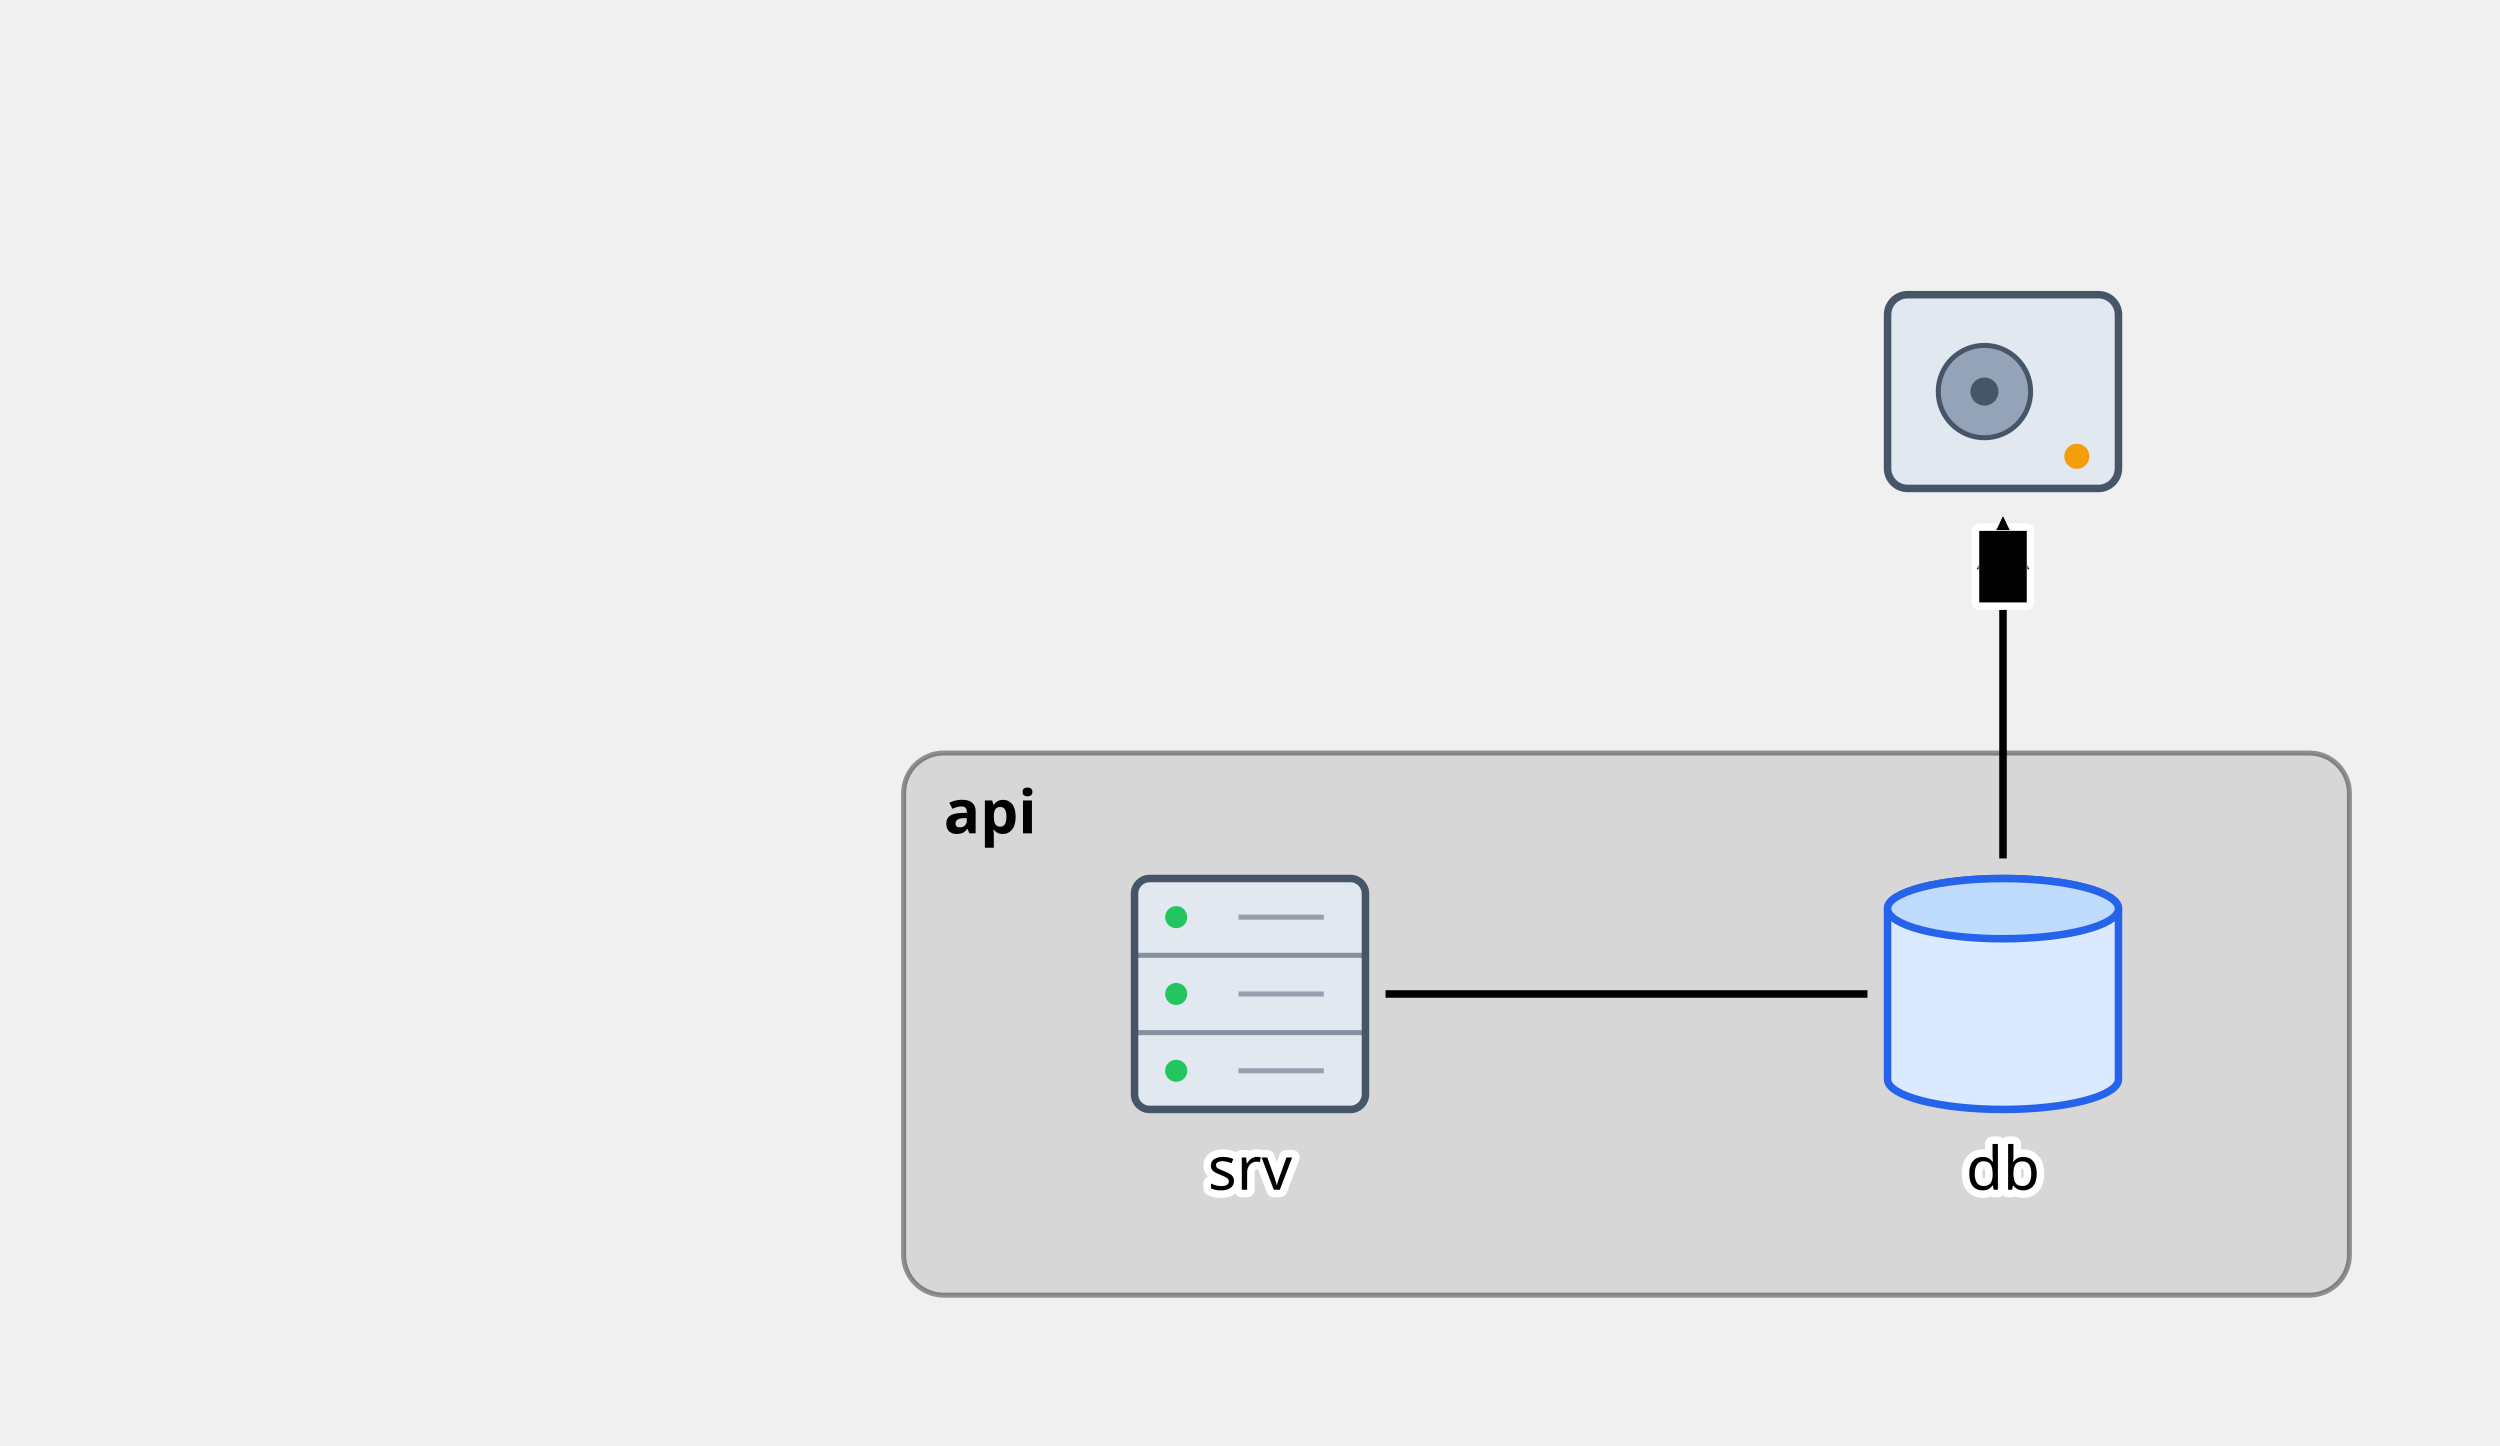
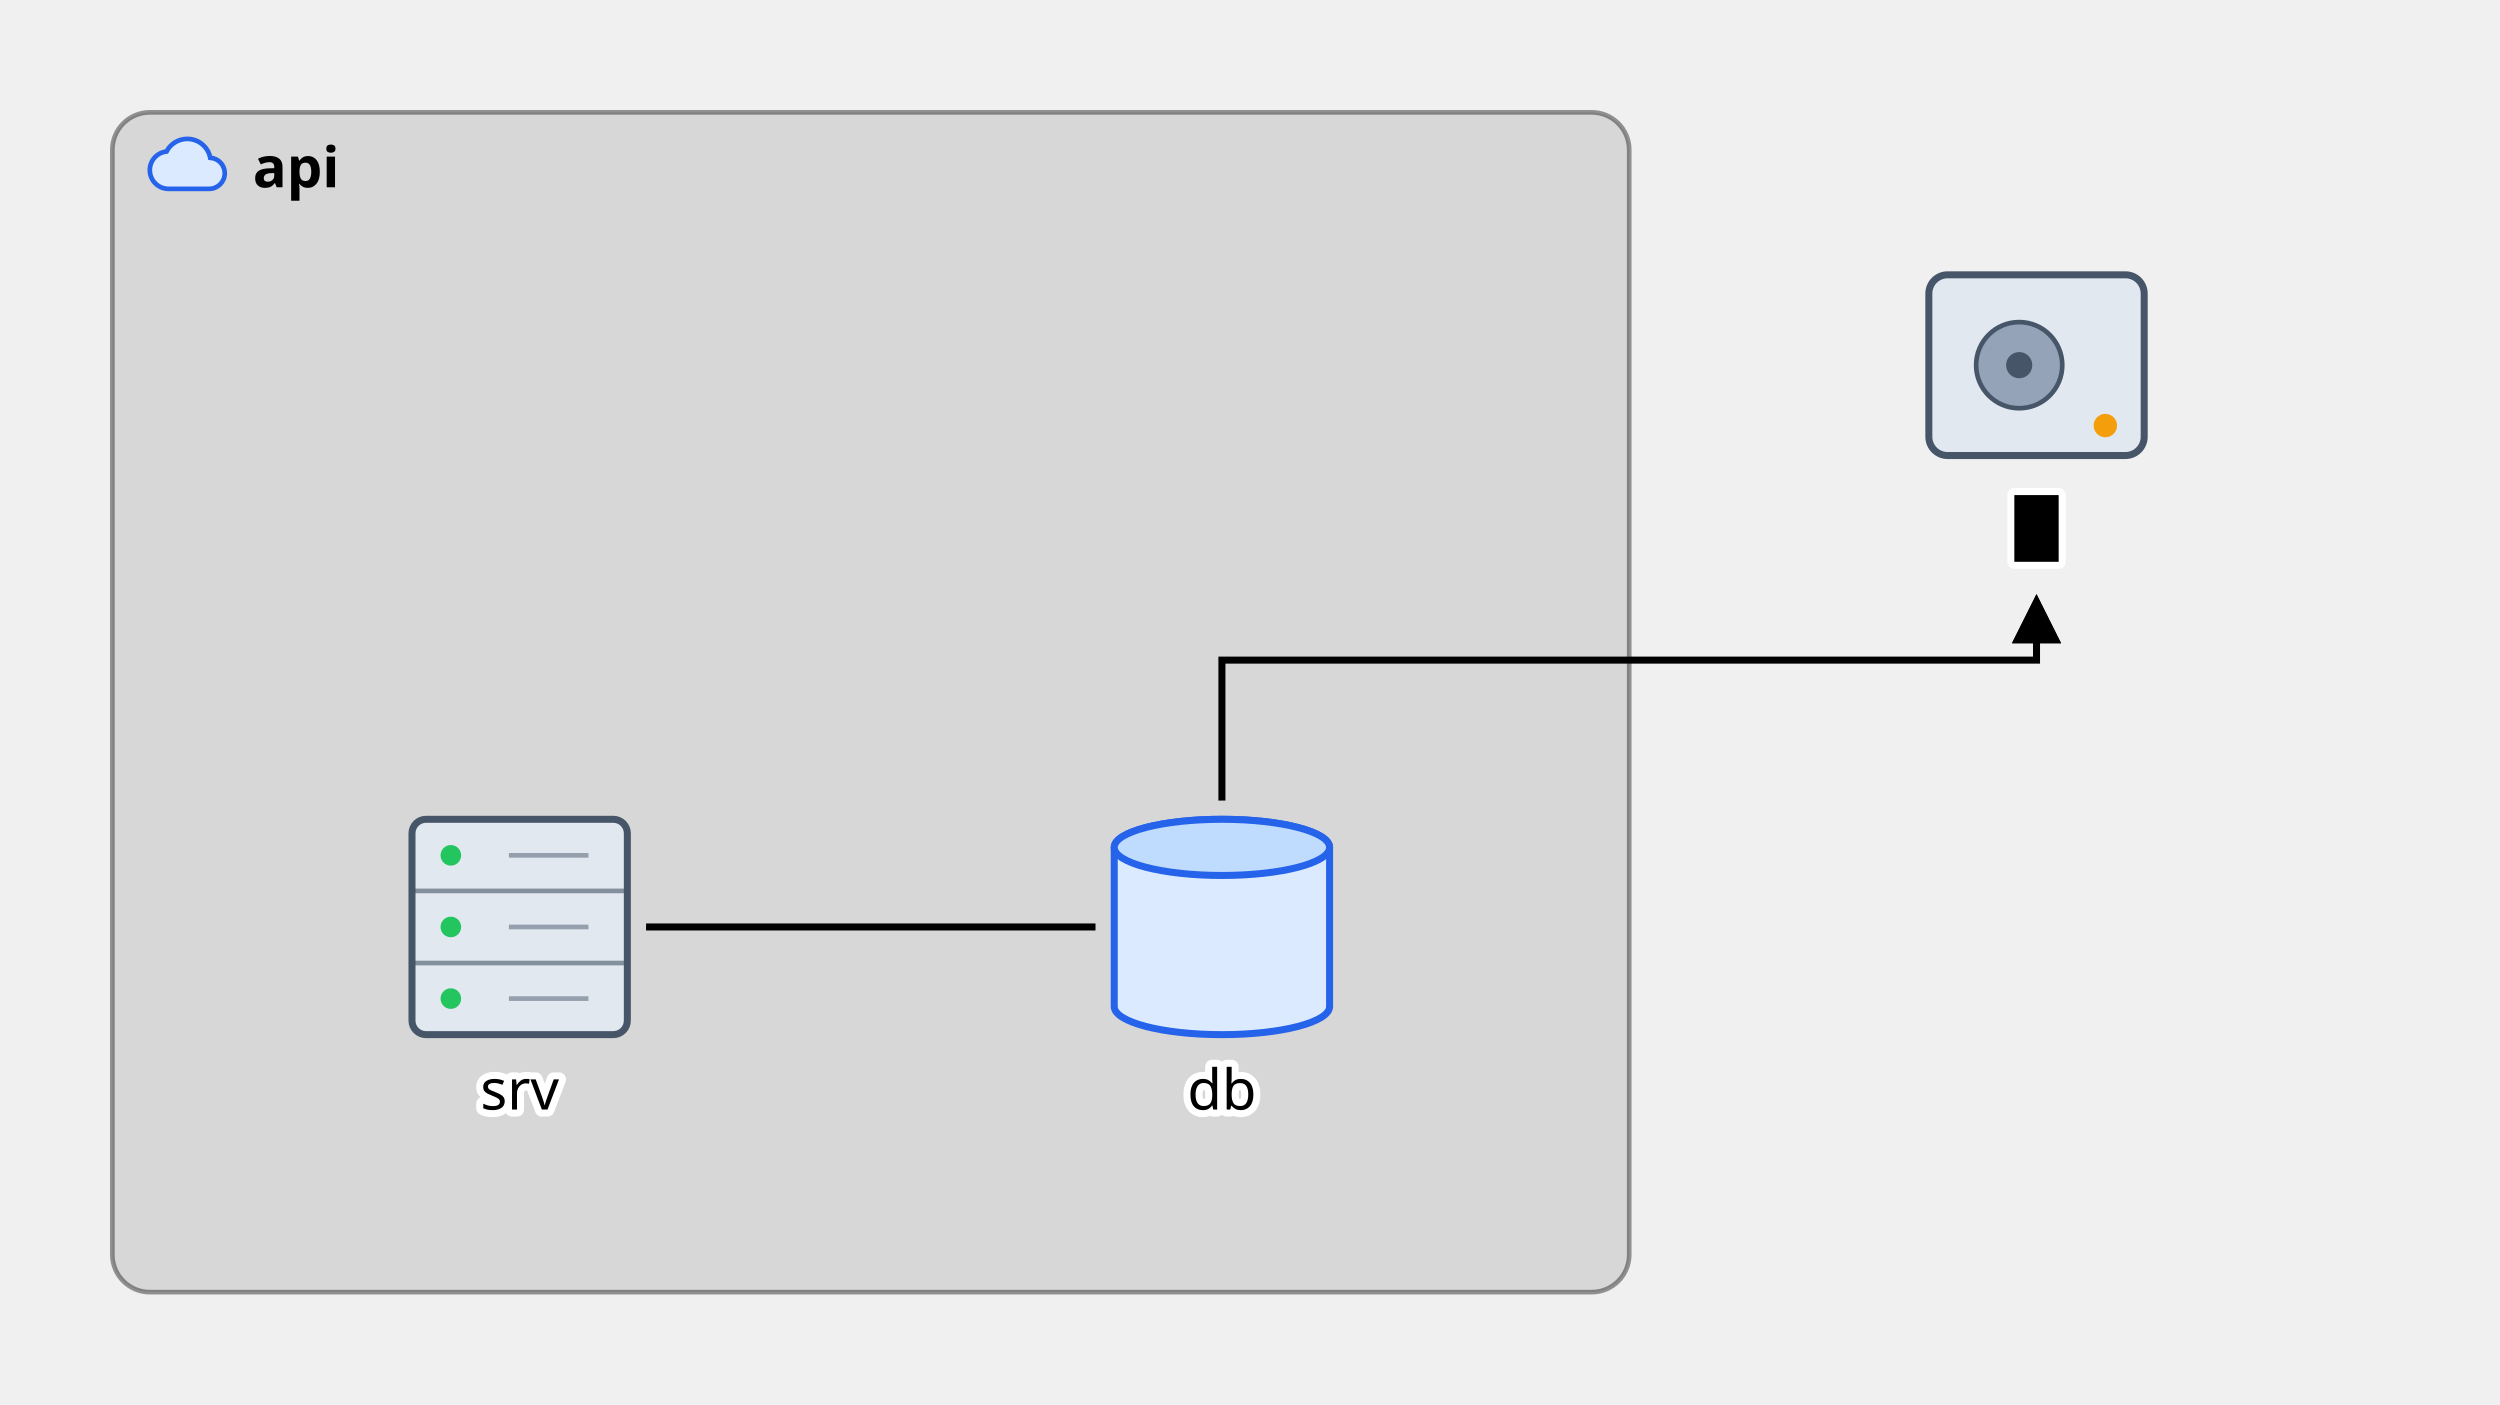
- <svg xmlns="http://www.w3.org/2000/svg" viewBox="0 0 498 288" width="498" height="288" style="font-family:sans-serif;font-size:12px" role="img" aria-label="architecture diagram">
+ <svg xmlns="http://www.w3.org/2000/svg" viewBox="0 0 534 300" width="534" height="300" style="font-family:sans-serif;font-size:12px" role="img" aria-label="architecture diagram">
  <defs>
    <marker id="mmd-arch-arrow" viewBox="0 0 10 10" refX="8" refY="5" markerWidth="7" markerHeight="7" orient="auto-start-reverse">
      <path d="M 0 0 L 10 5 L 0 10 z" fill="currentColor" />
    </marker>
  </defs>
-   <rect x="180.0" y="150.0" width="288.0" height="108.0" fill="var(--mermaid-cluster-fill, #7773)" stroke="currentColor" stroke-opacity="0.4" rx="8" />
-   <text x="188.0" y="166.0" font-weight="600" fill="currentColor">api</text>
+   <rect x="24.0" y="24.0" width="324.0" height="252.0" fill="var(--mermaid-cluster-fill, #7773)" stroke="currentColor" stroke-opacity="0.4" rx="8" />
+   <g data-architecture-group-icon="true">
+     <g transform="translate(32.0 27.0) scale(0.667)">
+       <path d="M19.35 10.04C18.67 6.59 15.64 4 12 4 9.11 4 6.6 5.64 5.35 8.04 2.34 8.36 0 10.91 0 14c0 3.31 2.69 6 6 6h13c2.76 0 5-2.24 5-5 0-2.64-2.05-4.78-4.65-4.96z" fill="#dbeafe" stroke="#2563eb" stroke-width="1.5" />
+     </g>
+   </g>
+   <text x="54.0" y="40.0" font-weight="600" fill="currentColor">api</text>
  <defs>
-     <mask id="mmd-arch-names-3016786f92abbecf" maskUnits="userSpaceOnUse" x="0" y="0" width="498" height="288">
-       <rect width="498" height="288" fill="#fff" />
-       <rect x="375.0" y="174.0" width="48" height="48" fill="#000" />
-       <text x="399.0" y="237.0" text-anchor="middle" fill="#000" stroke="#000" stroke-width="0.3">db</text>
-       <rect x="225.0" y="174.0" width="48" height="48" fill="#000" />
-       <text x="249.0" y="237.0" text-anchor="middle" fill="#000" stroke="#000" stroke-width="0.3">srv</text>
-       <rect x="375.0" y="54.0" width="48" height="48" fill="#000" />
-       <text x="399.0" y="117.0" text-anchor="middle" fill="#000" stroke="#000" stroke-width="0.3">█</text>
+     <mask id="mmd-arch-names-05dc41748c94c586" maskUnits="userSpaceOnUse" x="0" y="0" width="534" height="300">
+       <rect width="534" height="300" fill="#fff" />
+       <rect x="237.0" y="174.0" width="48" height="48" fill="#000" />
+       <text x="261.0" y="237.0" text-anchor="middle" fill="#000" stroke="#000" stroke-width="0.3">db</text>
+       <rect x="87.0" y="174.0" width="48" height="48" fill="#000" />
+       <text x="111.0" y="237.0" text-anchor="middle" fill="#000" stroke="#000" stroke-width="0.3">srv</text>
+       <rect x="411.0" y="54.0" width="48" height="48" fill="#000" />
+       <text x="435.0" y="117.0" text-anchor="middle" fill="#000" stroke="#000" stroke-width="0.3">█</text>
    </mask>
-     <mask id="mmd-arch-edges-57daae55344546b9" maskUnits="userSpaceOnUse" x="0" y="0" width="498" height="288">
-       <rect width="498" height="288" fill="#fff" />
-       <text x="399.0" y="237.0" text-anchor="middle" fill="#000" stroke="#000" stroke-width="0.3">db</text>
-       <text x="249.0" y="237.0" text-anchor="middle" fill="#000" stroke="#000" stroke-width="0.3">srv</text>
-       <text x="399.0" y="117.0" text-anchor="middle" fill="#000" stroke="#000" stroke-width="0.3">█</text>
+     <mask id="mmd-arch-edges-620ad469320fbd4e" maskUnits="userSpaceOnUse" x="0" y="0" width="534" height="300">
+       <rect width="534" height="300" fill="#fff" />
+       <text x="261.0" y="237.0" text-anchor="middle" fill="#000" stroke="#000" stroke-width="0.3">db</text>
+       <text x="111.0" y="237.0" text-anchor="middle" fill="#000" stroke="#000" stroke-width="0.3">srv</text>
+       <text x="435.0" y="117.0" text-anchor="middle" fill="#000" stroke="#000" stroke-width="0.3">█</text>
    </mask>
  </defs>
-   <g mask="url(#mmd-arch-edges-57daae55344546b9)">
-     <path d="M 372.0 198.0 L 276.0 198.0" fill="none" stroke="currentColor" stroke-width="1.5" />
-     <path d="M 399.0 171.0 L 399.0 105.0" fill="none" stroke="currentColor" stroke-width="1.5" marker-end="url(#mmd-arch-arrow)" />
+   <g mask="url(#mmd-arch-edges-620ad469320fbd4e)">
+     <path d="M 234.0 198.0 L 138.0 198.0" fill="none" stroke="currentColor" stroke-width="1.5" />
+     <path d="M 261.0 171.0 L 261.0 141.0 L 435.0 141.0 L 435.0 129.0" fill="none" stroke="currentColor" stroke-width="1.5" marker-end="url(#mmd-arch-arrow)" />
  </g>
-   <path d="M 376.0 181.0 L 376.0 215.0 A 23.0 6 0 0 0 422.0 215.0 L 422.0 181.0 A 23.0 6 0 0 0 376.0 181.0 Z" fill="#dbeafe" stroke="#2563eb" stroke-width="1.5" />
-   <ellipse cx="399.0" cy="181.0" rx="23.0" ry="6" fill="#bfdbfe" stroke="#2563eb" stroke-width="1.5" />
-   <text x="399.0" y="237.0" text-anchor="middle" fill="currentColor" stroke="var(--surface, #fff)" stroke-width="3" stroke-linejoin="round" paint-order="stroke">db</text>
-   <rect x="226.0" y="175.0" width="46.0" height="46.0" fill="#e2e8f0" stroke="#475569" stroke-width="1.5" rx="3" />
-   <line x1="226.0" y1="190.3" x2="272.0" y2="190.3" stroke="#475569" opacity="0.6" />
-   <line x1="226.0" y1="205.7" x2="272.0" y2="205.7" stroke="#475569" opacity="0.6" />
-   <circle cx="234.3" cy="182.7" r="2.2" fill="#22c55e" />
-   <line x1="246.7" y1="182.7" x2="263.7" y2="182.7" stroke="#475569" opacity="0.5" />
-   <circle cx="234.3" cy="198.0" r="2.2" fill="#22c55e" />
-   <line x1="246.7" y1="198.0" x2="263.7" y2="198.0" stroke="#475569" opacity="0.5" />
-   <circle cx="234.3" cy="213.3" r="2.2" fill="#22c55e" />
-   <line x1="246.7" y1="213.3" x2="263.7" y2="213.3" stroke="#475569" opacity="0.5" />
-   <text x="249.0" y="237.0" text-anchor="middle" fill="currentColor" stroke="var(--surface, #fff)" stroke-width="3" stroke-linejoin="round" paint-order="stroke">srv</text>
-   <rect x="376.0" y="58.7" width="46.0" height="38.6" fill="#e2e8f0" stroke="#475569" stroke-width="1.5" rx="4" />
-   <circle cx="395.3" cy="78.0" r="9.2" fill="#94a3b8" stroke="#475569" />
-   <circle cx="395.3" cy="78.0" r="2.8" fill="#475569" />
-   <circle cx="413.7" cy="90.9" r="2.5" fill="#f59e0b" />
-   <text x="399.0" y="117.0" text-anchor="middle" fill="currentColor" stroke="var(--surface, #fff)" stroke-width="3" stroke-linejoin="round" paint-order="stroke">█</text>
-   <g mask="url(#mmd-arch-names-3016786f92abbecf)">
-     <path d="M 399.0 171.0 L 399.0 105.0" fill="none" stroke="none" stroke-width="1.5" marker-end="url(#mmd-arch-arrow)" />
+   <path d="M 238.0 181.0 L 238.0 215.0 A 23.0 6 0 0 0 284.0 215.0 L 284.0 181.0 A 23.0 6 0 0 0 238.0 181.0 Z" fill="#dbeafe" stroke="#2563eb" stroke-width="1.5" />
+   <ellipse cx="261.0" cy="181.0" rx="23.0" ry="6" fill="#bfdbfe" stroke="#2563eb" stroke-width="1.5" />
+   <text x="261.0" y="237.0" text-anchor="middle" fill="currentColor" stroke="var(--surface, #fff)" stroke-width="3" stroke-linejoin="round" paint-order="stroke">db</text>
+   <rect x="88.0" y="175.0" width="46.0" height="46.0" fill="#e2e8f0" stroke="#475569" stroke-width="1.5" rx="3" />
+   <line x1="88.0" y1="190.3" x2="134.0" y2="190.3" stroke="#475569" opacity="0.6" />
+   <line x1="88.0" y1="205.7" x2="134.0" y2="205.7" stroke="#475569" opacity="0.6" />
+   <circle cx="96.3" cy="182.7" r="2.2" fill="#22c55e" />
+   <line x1="108.7" y1="182.7" x2="125.7" y2="182.7" stroke="#475569" opacity="0.5" />
+   <circle cx="96.3" cy="198.0" r="2.2" fill="#22c55e" />
+   <line x1="108.7" y1="198.0" x2="125.7" y2="198.0" stroke="#475569" opacity="0.5" />
+   <circle cx="96.3" cy="213.3" r="2.2" fill="#22c55e" />
+   <line x1="108.7" y1="213.3" x2="125.7" y2="213.3" stroke="#475569" opacity="0.5" />
+   <text x="111.0" y="237.0" text-anchor="middle" fill="currentColor" stroke="var(--surface, #fff)" stroke-width="3" stroke-linejoin="round" paint-order="stroke">srv</text>
+   <rect x="412.0" y="58.7" width="46.0" height="38.6" fill="#e2e8f0" stroke="#475569" stroke-width="1.5" rx="4" />
+   <circle cx="431.3" cy="78.0" r="9.2" fill="#94a3b8" stroke="#475569" />
+   <circle cx="431.3" cy="78.0" r="2.8" fill="#475569" />
+   <circle cx="449.7" cy="90.9" r="2.5" fill="#f59e0b" />
+   <text x="435.0" y="117.0" text-anchor="middle" fill="currentColor" stroke="var(--surface, #fff)" stroke-width="3" stroke-linejoin="round" paint-order="stroke">█</text>
+   <g mask="url(#mmd-arch-names-05dc41748c94c586)">
+     <path d="M 261.0 171.0 L 261.0 141.0 L 435.0 141.0 L 435.0 129.0" fill="none" stroke="none" stroke-width="1.5" marker-end="url(#mmd-arch-arrow)" />
  </g>
</svg>
